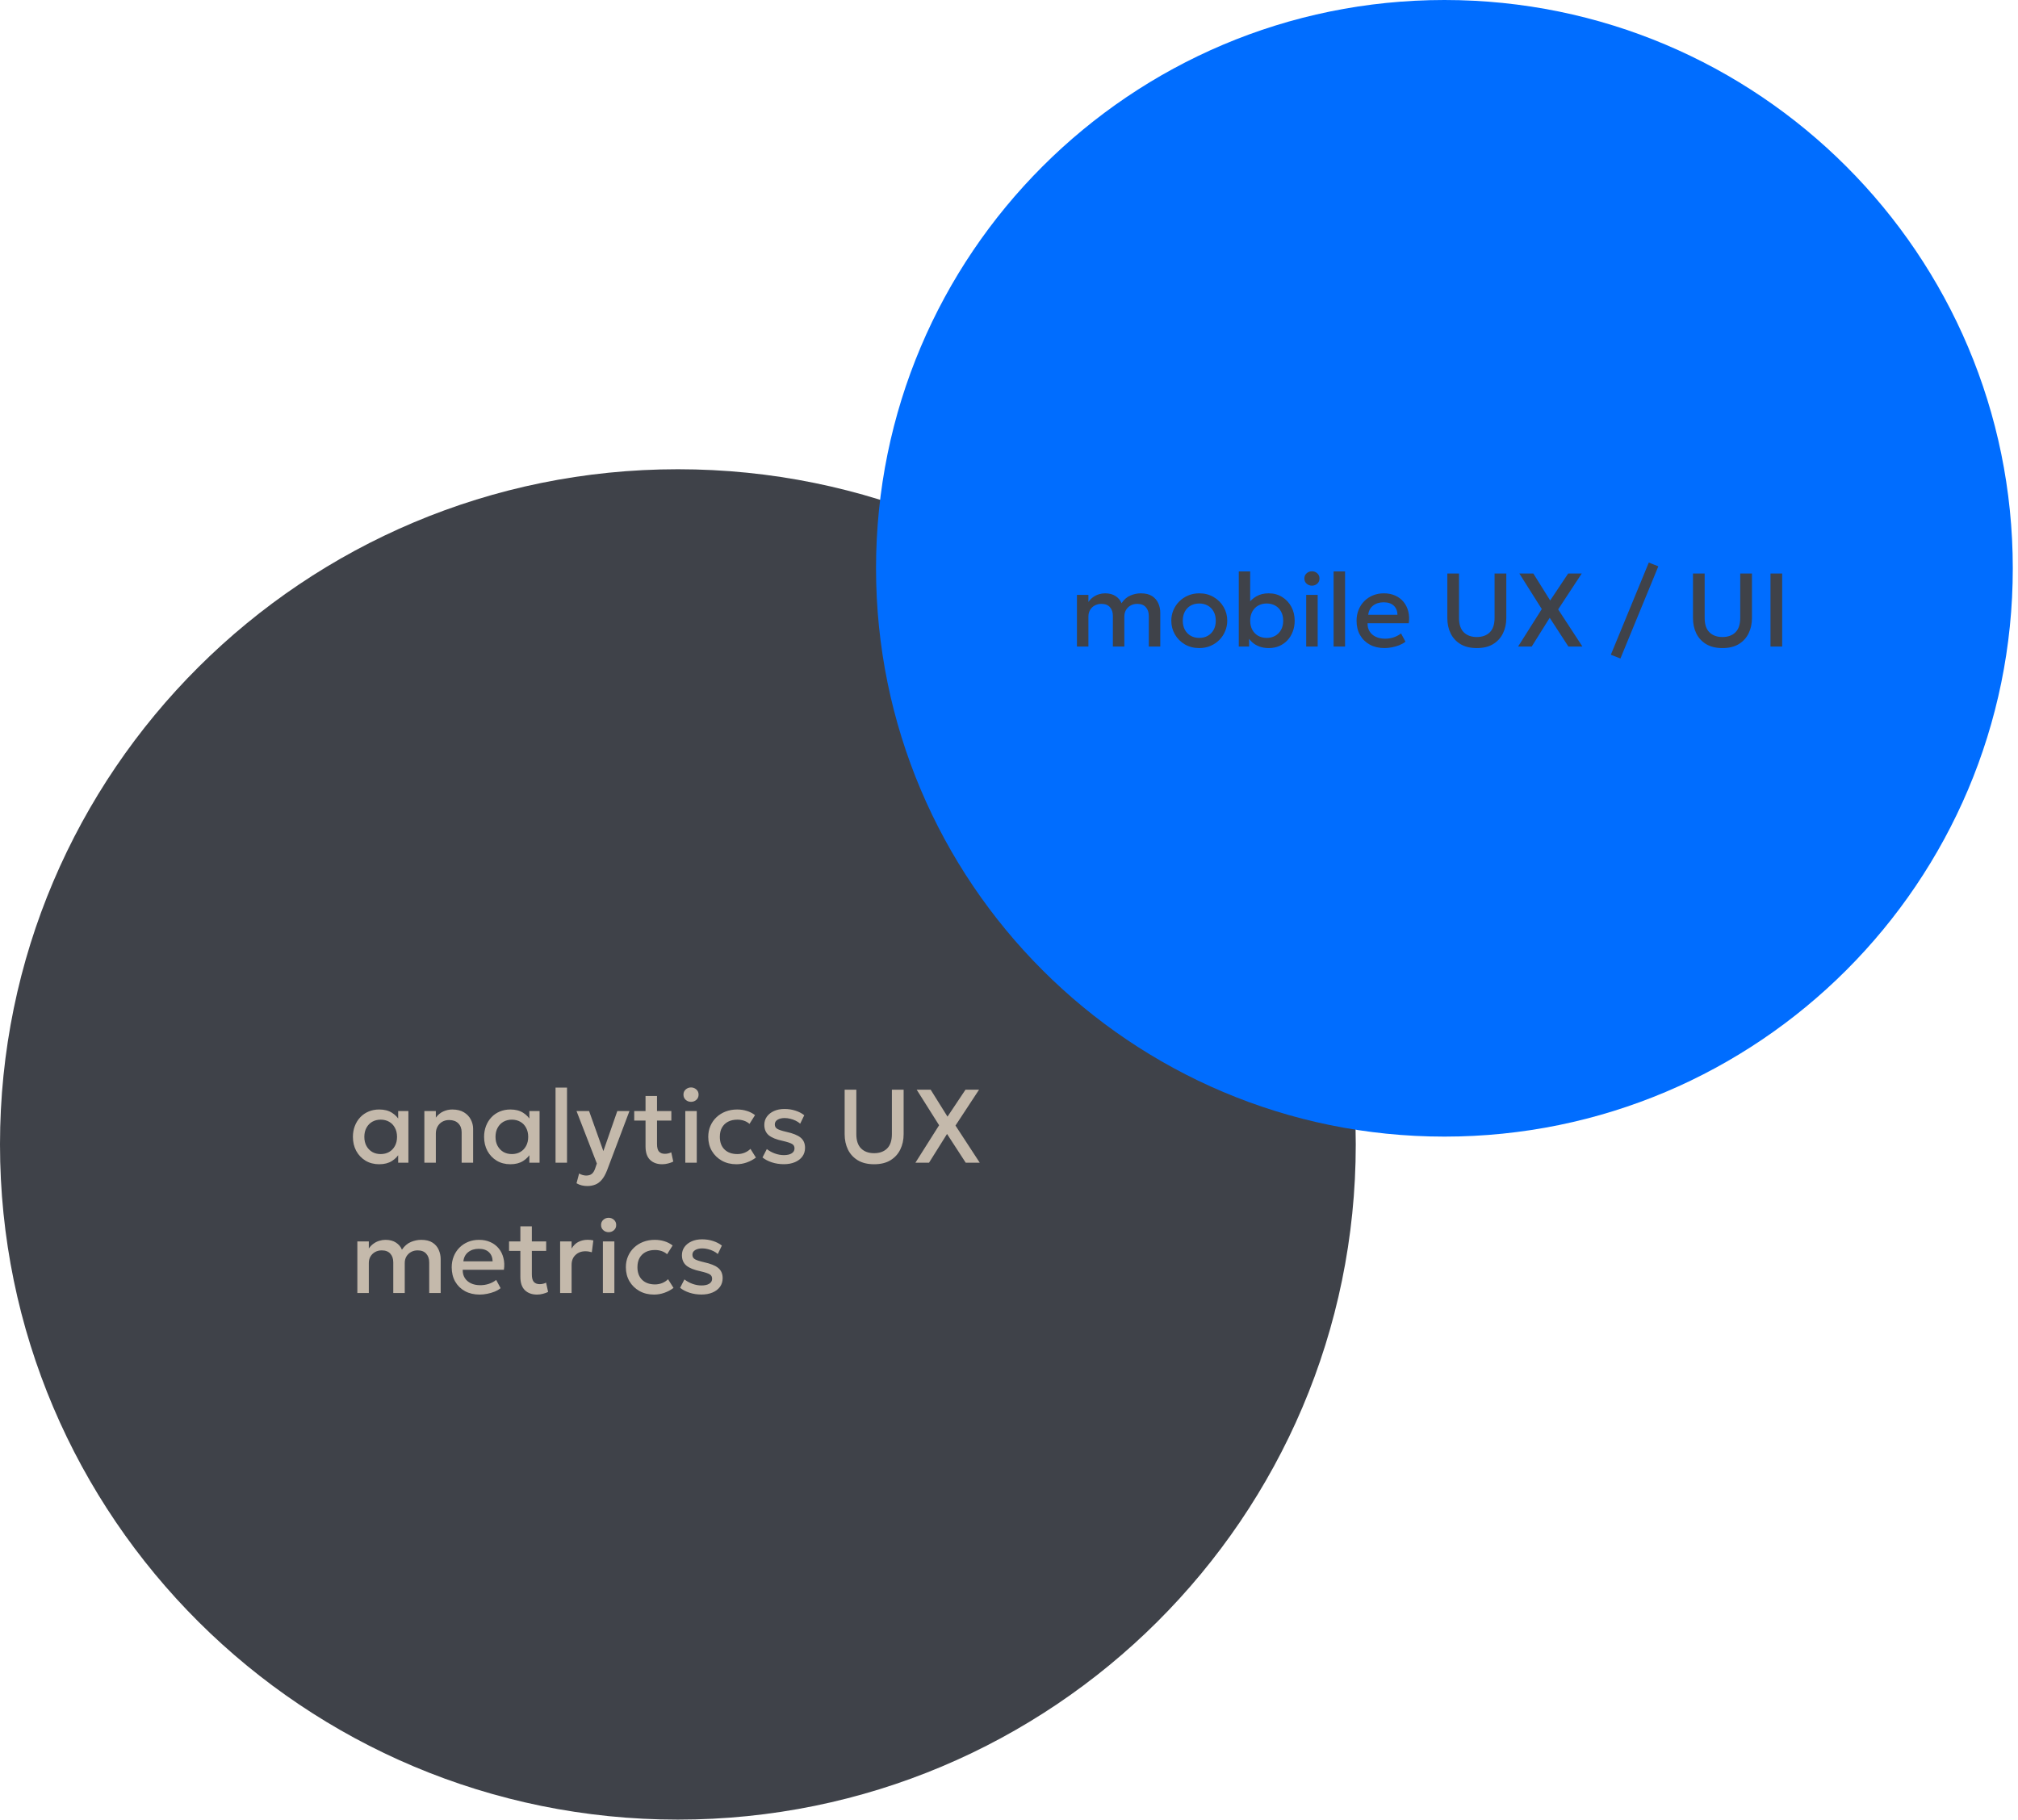
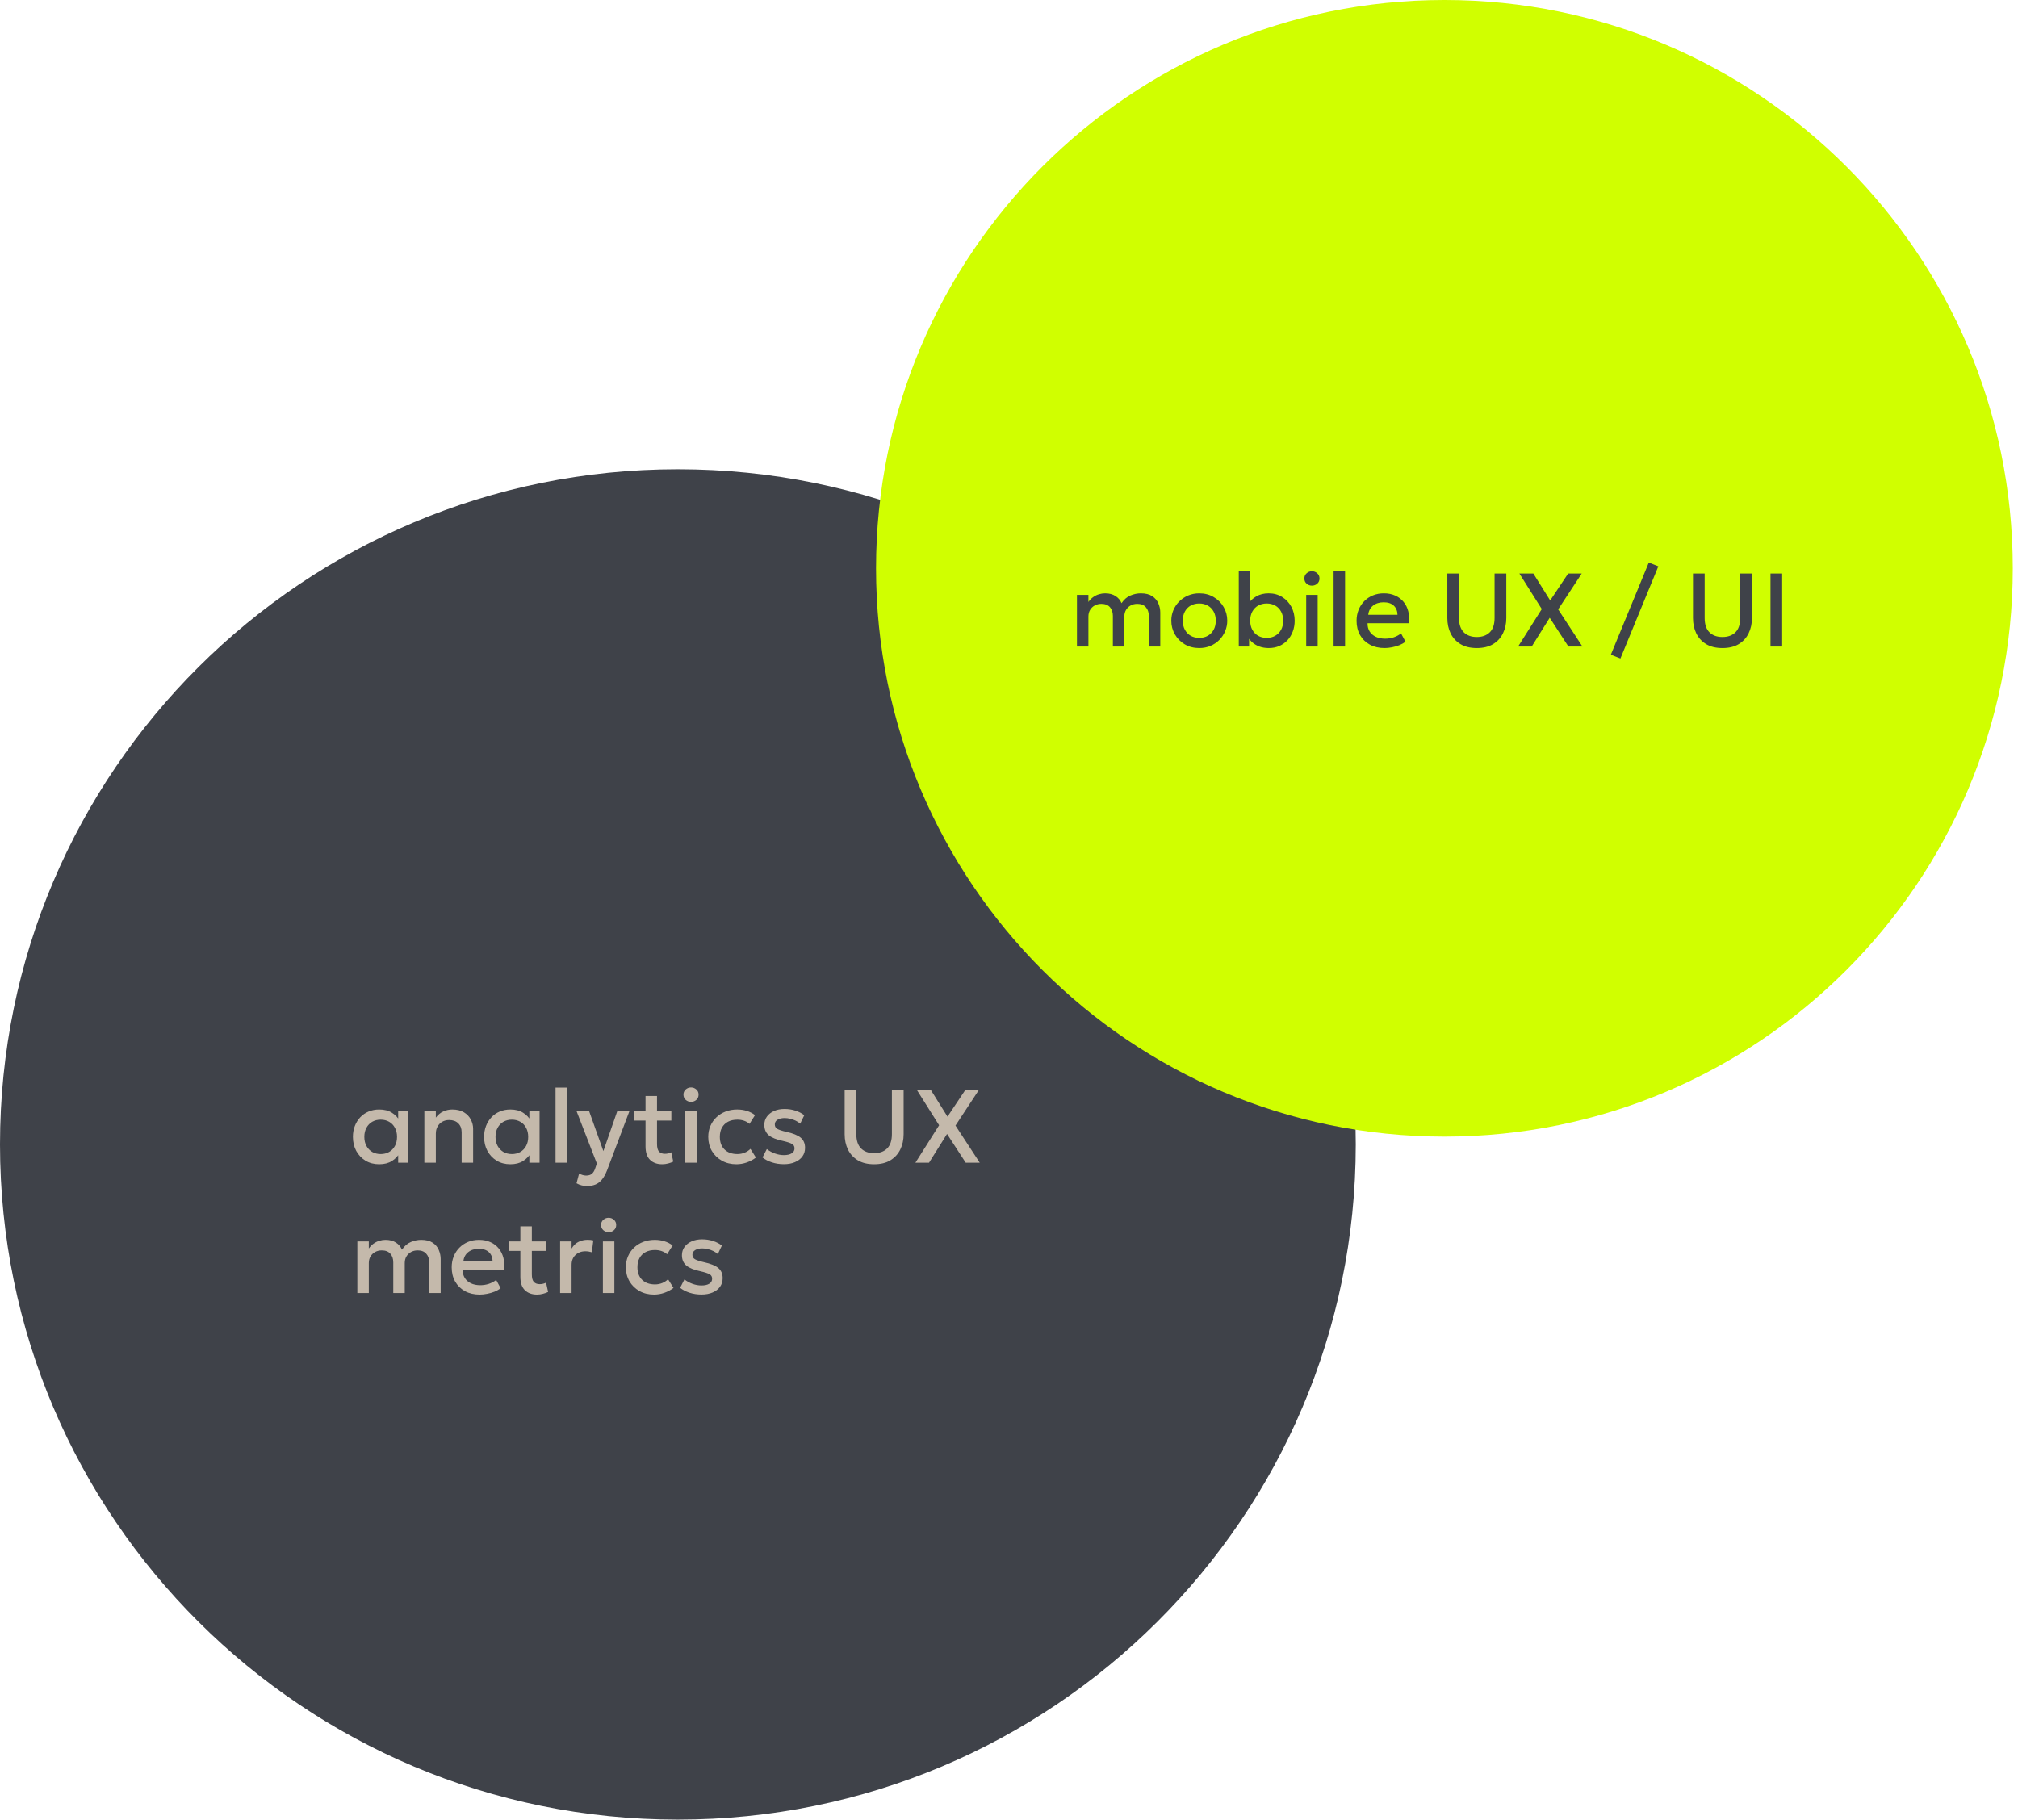
<svg xmlns="http://www.w3.org/2000/svg" width="387" height="349" viewBox="0 0 387 349" fill="none">
  <ellipse cx="130" cy="219.5" rx="130" ry="129.5" fill="#3F4249" />
  <path d="M72.72 223.3C71.733 223.3 70.86 223.073 70.1 222.62C69.347 222.16 68.753 221.537 68.32 220.75C67.893 219.957 67.68 219.057 67.68 218.05C67.68 217.297 67.803 216.6 68.05 215.96C68.297 215.32 68.643 214.763 69.09 214.29C69.537 213.817 70.07 213.45 70.69 213.19C71.31 212.93 71.987 212.8 72.72 212.8C73.693 212.8 74.507 213.007 75.16 213.42C75.82 213.833 76.323 214.367 76.67 215.02L76.36 215.49V213.1H78.32V223H76.36V220.61L76.67 221.08C76.323 221.733 75.82 222.267 75.16 222.68C74.507 223.093 73.693 223.3 72.72 223.3ZM73.01 221.35C73.61 221.35 74.147 221.217 74.62 220.95C75.093 220.677 75.463 220.293 75.73 219.8C76.003 219.307 76.14 218.723 76.14 218.05C76.14 217.377 76.003 216.793 75.73 216.3C75.463 215.8 75.093 215.417 74.62 215.15C74.147 214.883 73.61 214.75 73.01 214.75C72.403 214.75 71.863 214.883 71.39 215.15C70.923 215.417 70.553 215.8 70.28 216.3C70.007 216.793 69.87 217.377 69.87 218.05C69.87 218.723 70.007 219.307 70.28 219.8C70.553 220.293 70.923 220.677 71.39 220.95C71.863 221.217 72.403 221.35 73.01 221.35ZM81.382 223V213.1H83.582V214.36C83.995 213.807 84.475 213.41 85.022 213.17C85.568 212.923 86.135 212.8 86.722 212.8C87.628 212.8 88.378 212.98 88.972 213.34C89.565 213.7 90.005 214.163 90.292 214.73C90.585 215.297 90.732 215.88 90.732 216.48V223H88.532V217.16C88.532 216.453 88.318 215.887 87.892 215.46C87.472 215.033 86.885 214.82 86.132 214.82C85.638 214.82 85.198 214.93 84.812 215.15C84.432 215.37 84.132 215.677 83.912 216.07C83.692 216.457 83.582 216.91 83.582 217.43V223H81.382ZM97.876 223.3C96.89 223.3 96.016 223.073 95.256 222.62C94.503 222.16 93.91 221.537 93.476 220.75C93.05 219.957 92.836 219.057 92.836 218.05C92.836 217.297 92.96 216.6 93.206 215.96C93.453 215.32 93.8 214.763 94.246 214.29C94.693 213.817 95.226 213.45 95.846 213.19C96.466 212.93 97.143 212.8 97.876 212.8C98.85 212.8 99.663 213.007 100.316 213.42C100.976 213.833 101.48 214.367 101.826 215.02L101.516 215.49V213.1H103.476V223H101.516V220.61L101.826 221.08C101.48 221.733 100.976 222.267 100.316 222.68C99.663 223.093 98.85 223.3 97.876 223.3ZM98.166 221.35C98.766 221.35 99.303 221.217 99.776 220.95C100.25 220.677 100.62 220.293 100.886 219.8C101.16 219.307 101.296 218.723 101.296 218.05C101.296 217.377 101.16 216.793 100.886 216.3C100.62 215.8 100.25 215.417 99.776 215.15C99.303 214.883 98.766 214.75 98.166 214.75C97.56 214.75 97.02 214.883 96.546 215.15C96.08 215.417 95.71 215.8 95.436 216.3C95.163 216.793 95.026 217.377 95.026 218.05C95.026 218.723 95.163 219.307 95.436 219.8C95.71 220.293 96.08 220.677 96.546 220.95C97.02 221.217 97.56 221.35 98.166 221.35ZM106.538 223V208.6H108.738V223H106.538ZM112.642 227.48C112.282 227.48 111.928 227.44 111.582 227.36C111.235 227.28 110.895 227.143 110.562 226.95L111.062 225.07C111.268 225.203 111.495 225.303 111.742 225.37C111.988 225.437 112.208 225.47 112.402 225.47C112.868 225.47 113.235 225.36 113.502 225.14C113.768 224.92 113.978 224.58 114.132 224.12L114.462 223.16L110.562 213.1H112.972L115.712 220.78L118.382 213.1H120.712L116.432 224.43C116.125 225.223 115.782 225.84 115.402 226.28C115.022 226.727 114.602 227.037 114.142 227.21C113.682 227.39 113.182 227.48 112.642 227.48ZM126.987 223.3C126.02 223.3 125.247 223.02 124.667 222.46C124.087 221.9 123.797 221.043 123.797 219.89V210.21H125.997V213.1H128.747V214.92H125.997V219.41C125.997 220.103 126.127 220.593 126.387 220.88C126.654 221.16 127.027 221.3 127.507 221.3C127.74 221.3 127.96 221.273 128.167 221.22C128.374 221.167 128.56 221.097 128.727 221.01L129.117 222.79C128.83 222.937 128.5 223.057 128.127 223.15C127.76 223.25 127.38 223.3 126.987 223.3ZM121.627 214.92V213.1H124.087V214.92H121.627ZM131.421 223V213.1H133.621V223H131.421ZM132.521 211.33C132.127 211.33 131.787 211.203 131.501 210.95C131.214 210.697 131.071 210.363 131.071 209.95C131.071 209.543 131.214 209.213 131.501 208.96C131.787 208.7 132.127 208.57 132.521 208.57C132.914 208.57 133.254 208.7 133.541 208.96C133.827 209.213 133.971 209.543 133.971 209.95C133.971 210.363 133.827 210.697 133.541 210.95C133.254 211.203 132.914 211.33 132.521 211.33ZM141.215 223.3C140.175 223.3 139.248 223.073 138.435 222.62C137.621 222.16 136.981 221.537 136.515 220.75C136.055 219.957 135.825 219.057 135.825 218.05C135.825 217.29 135.961 216.593 136.235 215.96C136.508 215.32 136.895 214.763 137.395 214.29C137.895 213.817 138.481 213.45 139.155 213.19C139.835 212.93 140.571 212.8 141.365 212.8C142.031 212.8 142.648 212.89 143.215 213.07C143.788 213.243 144.315 213.513 144.795 213.88L143.735 215.56C143.428 215.287 143.075 215.083 142.675 214.95C142.281 214.817 141.861 214.75 141.415 214.75C140.721 214.75 140.125 214.88 139.625 215.14C139.125 215.4 138.735 215.777 138.455 216.27C138.181 216.757 138.045 217.347 138.045 218.04C138.045 219.073 138.345 219.883 138.945 220.47C139.551 221.057 140.375 221.35 141.415 221.35C141.908 221.35 142.375 221.26 142.815 221.08C143.255 220.893 143.621 220.65 143.915 220.35L144.965 222.02C144.438 222.42 143.851 222.733 143.205 222.96C142.558 223.187 141.895 223.3 141.215 223.3ZM150.327 223.29C149.507 223.29 148.74 223.173 148.027 222.94C147.314 222.707 146.714 222.393 146.227 222L147.057 220.39C147.517 220.75 148.034 221.033 148.607 221.24C149.187 221.447 149.757 221.55 150.317 221.55C150.964 221.55 151.467 221.437 151.827 221.21C152.187 220.983 152.367 220.667 152.367 220.26C152.367 219.873 152.21 219.59 151.897 219.41C151.59 219.223 151.004 219.03 150.137 218.83C148.89 218.57 147.984 218.203 147.417 217.73C146.857 217.25 146.577 216.587 146.577 215.74C146.577 215.147 146.74 214.623 147.067 214.17C147.4 213.71 147.857 213.35 148.437 213.09C149.017 212.83 149.687 212.7 150.447 212.7C151.187 212.7 151.884 212.807 152.537 213.02C153.19 213.227 153.757 213.52 154.237 213.9L153.457 215.52C153.21 215.3 152.924 215.11 152.597 214.95C152.27 214.79 151.924 214.667 151.557 214.58C151.197 214.487 150.837 214.44 150.477 214.44C149.917 214.44 149.46 214.55 149.107 214.77C148.76 214.983 148.587 215.28 148.587 215.66C148.587 216.053 148.754 216.343 149.087 216.53C149.42 216.717 149.994 216.903 150.807 217.09C152.087 217.37 153.004 217.743 153.557 218.21C154.11 218.677 154.387 219.323 154.387 220.15C154.387 220.783 154.217 221.337 153.877 221.81C153.537 222.277 153.06 222.64 152.447 222.9C151.84 223.16 151.134 223.29 150.327 223.29ZM167.632 223.3C166.386 223.3 165.342 223.047 164.502 222.54C163.669 222.033 163.039 221.347 162.612 220.48C162.192 219.607 161.982 218.627 161.982 217.54V209H164.222V217.52C164.222 218.753 164.529 219.673 165.142 220.28C165.756 220.88 166.586 221.18 167.632 221.18C168.679 221.18 169.509 220.88 170.122 220.28C170.736 219.673 171.042 218.753 171.042 217.52V209H173.292V217.54C173.292 218.62 173.079 219.597 172.652 220.47C172.232 221.337 171.602 222.027 170.762 222.54C169.929 223.047 168.886 223.3 167.632 223.3ZM175.557 223L180.097 215.82L175.797 209H178.477L181.707 214.17L185.157 209H187.757L183.237 215.88L187.887 223H185.197L181.617 217.49L178.167 223H175.557ZM68.53 248V238.1H70.73V239.46C70.997 239.073 71.303 238.76 71.65 238.52C71.997 238.273 72.363 238.093 72.75 237.98C73.137 237.86 73.53 237.8 73.93 237.8C74.737 237.8 75.407 237.977 75.94 238.33C76.48 238.683 76.86 239.137 77.08 239.69C77.573 238.97 78.147 238.477 78.8 238.21C79.453 237.937 80.11 237.8 80.77 237.8C81.683 237.8 82.413 237.98 82.96 238.34C83.507 238.7 83.9 239.163 84.14 239.73C84.387 240.297 84.51 240.88 84.51 241.48V248H82.31V242.12C82.31 241.433 82.12 240.88 81.74 240.46C81.367 240.033 80.82 239.82 80.1 239.82C79.627 239.82 79.203 239.923 78.83 240.13C78.457 240.337 78.16 240.623 77.94 240.99C77.727 241.35 77.62 241.767 77.62 242.24V248H75.42V242.12C75.42 241.433 75.233 240.88 74.86 240.46C74.487 240.033 73.937 239.82 73.21 239.82C72.743 239.82 72.32 239.923 71.94 240.13C71.567 240.337 71.27 240.623 71.05 240.99C70.837 241.35 70.73 241.767 70.73 242.24V248H68.53ZM91.995 248.3C90.929 248.3 89.992 248.083 89.185 247.65C88.379 247.21 87.749 246.597 87.295 245.81C86.849 245.023 86.625 244.11 86.625 243.07C86.625 242.31 86.755 241.61 87.015 240.97C87.275 240.323 87.642 239.763 88.115 239.29C88.589 238.817 89.142 238.45 89.775 238.19C90.415 237.93 91.112 237.8 91.865 237.8C92.685 237.8 93.415 237.947 94.055 238.24C94.695 238.527 95.225 238.93 95.645 239.45C96.072 239.97 96.372 240.58 96.545 241.28C96.725 241.973 96.755 242.727 96.635 243.54H88.735C88.722 244.133 88.852 244.653 89.125 245.1C89.399 245.54 89.789 245.883 90.295 246.13C90.809 246.377 91.412 246.5 92.105 246.5C92.665 246.5 93.205 246.417 93.725 246.25C94.252 246.077 94.729 245.823 95.155 245.49L96.005 247.07C95.685 247.33 95.299 247.553 94.845 247.74C94.392 247.92 93.919 248.057 93.425 248.15C92.932 248.25 92.455 248.3 91.995 248.3ZM88.865 241.92H94.475C94.455 241.173 94.215 240.587 93.755 240.16C93.302 239.733 92.655 239.52 91.815 239.52C91.002 239.52 90.325 239.733 89.785 240.16C89.252 240.587 88.945 241.173 88.865 241.92ZM102.983 248.3C102.016 248.3 101.243 248.02 100.663 247.46C100.083 246.9 99.793 246.043 99.793 244.89V235.21H101.993V238.1H104.743V239.92H101.993V244.41C101.993 245.103 102.123 245.593 102.383 245.88C102.65 246.16 103.023 246.3 103.503 246.3C103.736 246.3 103.956 246.273 104.163 246.22C104.37 246.167 104.556 246.097 104.723 246.01L105.113 247.79C104.826 247.937 104.496 248.057 104.123 248.15C103.756 248.25 103.376 248.3 102.983 248.3ZM97.623 239.92V238.1H100.083V239.92H97.623ZM107.417 248V238.1H109.617V239.47C109.99 238.85 110.443 238.417 110.977 238.17C111.51 237.917 112.083 237.79 112.697 237.79C112.897 237.79 113.087 237.8 113.267 237.82C113.447 237.84 113.62 237.87 113.787 237.91L113.497 240.18C113.297 240.12 113.093 240.073 112.887 240.04C112.68 240.007 112.473 239.99 112.267 239.99C111.5 239.99 110.867 240.227 110.367 240.7C109.867 241.167 109.617 241.803 109.617 242.61V248H107.417ZM115.62 248V238.1H117.82V248H115.62ZM116.72 236.33C116.327 236.33 115.987 236.203 115.7 235.95C115.413 235.697 115.27 235.363 115.27 234.95C115.27 234.543 115.413 234.213 115.7 233.96C115.987 233.7 116.327 233.57 116.72 233.57C117.113 233.57 117.453 233.7 117.74 233.96C118.027 234.213 118.17 234.543 118.17 234.95C118.17 235.363 118.027 235.697 117.74 235.95C117.453 236.203 117.113 236.33 116.72 236.33ZM125.414 248.3C124.374 248.3 123.447 248.073 122.634 247.62C121.82 247.16 121.18 246.537 120.714 245.75C120.254 244.957 120.024 244.057 120.024 243.05C120.024 242.29 120.16 241.593 120.434 240.96C120.707 240.32 121.094 239.763 121.594 239.29C122.094 238.817 122.68 238.45 123.354 238.19C124.034 237.93 124.77 237.8 125.564 237.8C126.23 237.8 126.847 237.89 127.414 238.07C127.987 238.243 128.514 238.513 128.994 238.88L127.934 240.56C127.627 240.287 127.274 240.083 126.874 239.95C126.48 239.817 126.06 239.75 125.614 239.75C124.92 239.75 124.324 239.88 123.824 240.14C123.324 240.4 122.934 240.777 122.654 241.27C122.38 241.757 122.244 242.347 122.244 243.04C122.244 244.073 122.544 244.883 123.144 245.47C123.75 246.057 124.574 246.35 125.614 246.35C126.107 246.35 126.574 246.26 127.014 246.08C127.454 245.893 127.82 245.65 128.114 245.35L129.164 247.02C128.637 247.42 128.05 247.733 127.404 247.96C126.757 248.187 126.094 248.3 125.414 248.3ZM134.526 248.29C133.706 248.29 132.94 248.173 132.226 247.94C131.513 247.707 130.913 247.393 130.426 247L131.256 245.39C131.716 245.75 132.233 246.033 132.806 246.24C133.386 246.447 133.956 246.55 134.516 246.55C135.163 246.55 135.666 246.437 136.026 246.21C136.386 245.983 136.566 245.667 136.566 245.26C136.566 244.873 136.41 244.59 136.096 244.41C135.79 244.223 135.203 244.03 134.336 243.83C133.09 243.57 132.183 243.203 131.616 242.73C131.056 242.25 130.776 241.587 130.776 240.74C130.776 240.147 130.94 239.623 131.266 239.17C131.6 238.71 132.056 238.35 132.636 238.09C133.216 237.83 133.886 237.7 134.646 237.7C135.386 237.7 136.083 237.807 136.736 238.02C137.39 238.227 137.956 238.52 138.436 238.9L137.656 240.52C137.41 240.3 137.123 240.11 136.796 239.95C136.47 239.79 136.123 239.667 135.756 239.58C135.396 239.487 135.036 239.44 134.676 239.44C134.116 239.44 133.66 239.55 133.306 239.77C132.96 239.983 132.786 240.28 132.786 240.66C132.786 241.053 132.953 241.343 133.286 241.53C133.62 241.717 134.193 241.903 135.006 242.09C136.286 242.37 137.203 242.743 137.756 243.21C138.31 243.677 138.586 244.323 138.586 245.15C138.586 245.783 138.416 246.337 138.076 246.81C137.736 247.277 137.26 247.64 136.646 247.9C136.04 248.16 135.333 248.29 134.526 248.29Z" fill="#C4B9AB" />
-   <circle cx="277" cy="109" r="109" fill="#006DFF" />
+   <circle cx="277" cy="109" r="109" fill="#d0ff00" />
  <path d="M206.53 124V114.1H208.73V115.46C208.997 115.073 209.303 114.76 209.65 114.52C209.997 114.273 210.363 114.093 210.75 113.98C211.137 113.86 211.53 113.8 211.93 113.8C212.737 113.8 213.407 113.977 213.94 114.33C214.48 114.683 214.86 115.137 215.08 115.69C215.573 114.97 216.147 114.477 216.8 114.21C217.453 113.937 218.11 113.8 218.77 113.8C219.683 113.8 220.413 113.98 220.96 114.34C221.507 114.7 221.9 115.163 222.14 115.73C222.387 116.297 222.51 116.88 222.51 117.48V124H220.31V118.12C220.31 117.433 220.12 116.88 219.74 116.46C219.367 116.033 218.82 115.82 218.1 115.82C217.627 115.82 217.203 115.923 216.83 116.13C216.457 116.337 216.16 116.623 215.94 116.99C215.727 117.35 215.62 117.767 215.62 118.24V124H213.42V118.12C213.42 117.433 213.233 116.88 212.86 116.46C212.487 116.033 211.937 115.82 211.21 115.82C210.743 115.82 210.32 115.923 209.94 116.13C209.567 116.337 209.27 116.623 209.05 116.99C208.837 117.35 208.73 117.767 208.73 118.24V124H206.53ZM229.985 124.3C228.952 124.3 228.029 124.063 227.215 123.59C226.409 123.11 225.775 122.473 225.315 121.68C224.855 120.88 224.625 120.003 224.625 119.05C224.625 118.343 224.755 117.677 225.015 117.05C225.282 116.417 225.655 115.857 226.135 115.37C226.622 114.883 227.192 114.5 227.845 114.22C228.499 113.94 229.215 113.8 229.995 113.8C231.029 113.8 231.949 114.04 232.755 114.52C233.569 114.993 234.205 115.63 234.665 116.43C235.125 117.223 235.355 118.097 235.355 119.05C235.355 119.75 235.222 120.417 234.955 121.05C234.695 121.683 234.325 122.243 233.845 122.73C233.365 123.217 232.799 123.6 232.145 123.88C231.492 124.16 230.772 124.3 229.985 124.3ZM229.985 122.35C230.599 122.35 231.142 122.217 231.615 121.95C232.095 121.677 232.472 121.293 232.745 120.8C233.019 120.307 233.155 119.723 233.155 119.05C233.155 118.377 233.019 117.793 232.745 117.3C232.472 116.8 232.095 116.417 231.615 116.15C231.142 115.883 230.599 115.75 229.985 115.75C229.372 115.75 228.825 115.883 228.345 116.15C227.872 116.417 227.499 116.8 227.225 117.3C226.959 117.793 226.825 118.377 226.825 119.05C226.825 119.723 226.962 120.307 227.235 120.8C227.509 121.293 227.882 121.677 228.355 121.95C228.835 122.217 229.379 122.35 229.985 122.35ZM243.325 124.3C242.665 124.3 242.068 124.203 241.535 124.01C241.008 123.817 240.552 123.55 240.165 123.21C239.778 122.863 239.465 122.467 239.225 122.02L239.545 121.53V124H237.565V109.6H239.755V116.38L239.305 115.89C239.745 115.25 240.295 114.743 240.955 114.37C241.615 113.99 242.395 113.8 243.295 113.8C244.282 113.8 245.148 114.037 245.895 114.51C246.648 114.977 247.235 115.607 247.655 116.4C248.075 117.193 248.285 118.077 248.285 119.05C248.285 119.803 248.162 120.5 247.915 121.14C247.675 121.78 247.335 122.337 246.895 122.81C246.455 123.277 245.932 123.643 245.325 123.91C244.718 124.17 244.052 124.3 243.325 124.3ZM242.925 122.35C243.532 122.35 244.072 122.217 244.545 121.95C245.025 121.677 245.402 121.293 245.675 120.8C245.948 120.307 246.085 119.723 246.085 119.05C246.085 118.377 245.948 117.793 245.675 117.3C245.408 116.8 245.035 116.417 244.555 116.15C244.082 115.883 243.538 115.75 242.925 115.75C242.312 115.75 241.765 115.883 241.285 116.15C240.812 116.417 240.438 116.8 240.165 117.3C239.892 117.793 239.755 118.377 239.755 119.05C239.755 119.723 239.892 120.307 240.165 120.8C240.438 121.293 240.812 121.677 241.285 121.95C241.765 122.217 242.312 122.35 242.925 122.35ZM250.495 124V114.1H252.695V124H250.495ZM251.595 112.33C251.202 112.33 250.862 112.203 250.575 111.95C250.288 111.697 250.145 111.363 250.145 110.95C250.145 110.543 250.288 110.213 250.575 109.96C250.862 109.7 251.202 109.57 251.595 109.57C251.988 109.57 252.328 109.7 252.615 109.96C252.902 110.213 253.045 110.543 253.045 110.95C253.045 111.363 252.902 111.697 252.615 111.95C252.328 112.203 251.988 112.33 251.595 112.33ZM255.749 124V109.6H257.949V124H255.749ZM265.523 124.3C264.456 124.3 263.519 124.083 262.713 123.65C261.906 123.21 261.276 122.597 260.823 121.81C260.376 121.023 260.153 120.11 260.153 119.07C260.153 118.31 260.283 117.61 260.543 116.97C260.803 116.323 261.169 115.763 261.643 115.29C262.116 114.817 262.669 114.45 263.303 114.19C263.943 113.93 264.639 113.8 265.393 113.8C266.213 113.8 266.943 113.947 267.583 114.24C268.223 114.527 268.753 114.93 269.173 115.45C269.599 115.97 269.899 116.58 270.073 117.28C270.253 117.973 270.283 118.727 270.163 119.54H262.263C262.249 120.133 262.379 120.653 262.653 121.1C262.926 121.54 263.316 121.883 263.823 122.13C264.336 122.377 264.939 122.5 265.633 122.5C266.193 122.5 266.733 122.417 267.253 122.25C267.779 122.077 268.256 121.823 268.683 121.49L269.533 123.07C269.213 123.33 268.826 123.553 268.373 123.74C267.919 123.92 267.446 124.057 266.953 124.15C266.459 124.25 265.983 124.3 265.523 124.3ZM262.393 117.92H268.003C267.983 117.173 267.743 116.587 267.283 116.16C266.829 115.733 266.183 115.52 265.343 115.52C264.529 115.52 263.853 115.733 263.313 116.16C262.779 116.587 262.473 117.173 262.393 117.92ZM283.21 124.3C281.964 124.3 280.92 124.047 280.08 123.54C279.247 123.033 278.617 122.347 278.19 121.48C277.77 120.607 277.56 119.627 277.56 118.54V110H279.8V118.52C279.8 119.753 280.107 120.673 280.72 121.28C281.334 121.88 282.164 122.18 283.21 122.18C284.257 122.18 285.087 121.88 285.7 121.28C286.314 120.673 286.62 119.753 286.62 118.52V110H288.87V118.54C288.87 119.62 288.657 120.597 288.23 121.47C287.81 122.337 287.18 123.027 286.34 123.54C285.507 124.047 284.464 124.3 283.21 124.3ZM291.135 124L295.675 116.82L291.375 110H294.055L297.285 115.17L300.735 110H303.335L298.815 116.88L303.465 124H300.775L297.195 118.49L293.745 124H291.135ZM310.756 126.3L308.916 125.58L316.196 107.9L318.026 108.62L310.756 126.3ZM330.32 124.3C329.073 124.3 328.03 124.047 327.19 123.54C326.356 123.033 325.726 122.347 325.3 121.48C324.88 120.607 324.67 119.627 324.67 118.54V110H326.91V118.52C326.91 119.753 327.216 120.673 327.83 121.28C328.443 121.88 329.273 122.18 330.32 122.18C331.366 122.18 332.196 121.88 332.81 121.28C333.423 120.673 333.73 119.753 333.73 118.52V110H335.98V118.54C335.98 119.62 335.766 120.597 335.34 121.47C334.92 122.337 334.29 123.027 333.45 123.54C332.616 124.047 331.573 124.3 330.32 124.3ZM339.535 124V110H341.775V124H339.535Z" fill="#3F4249" />
</svg>
